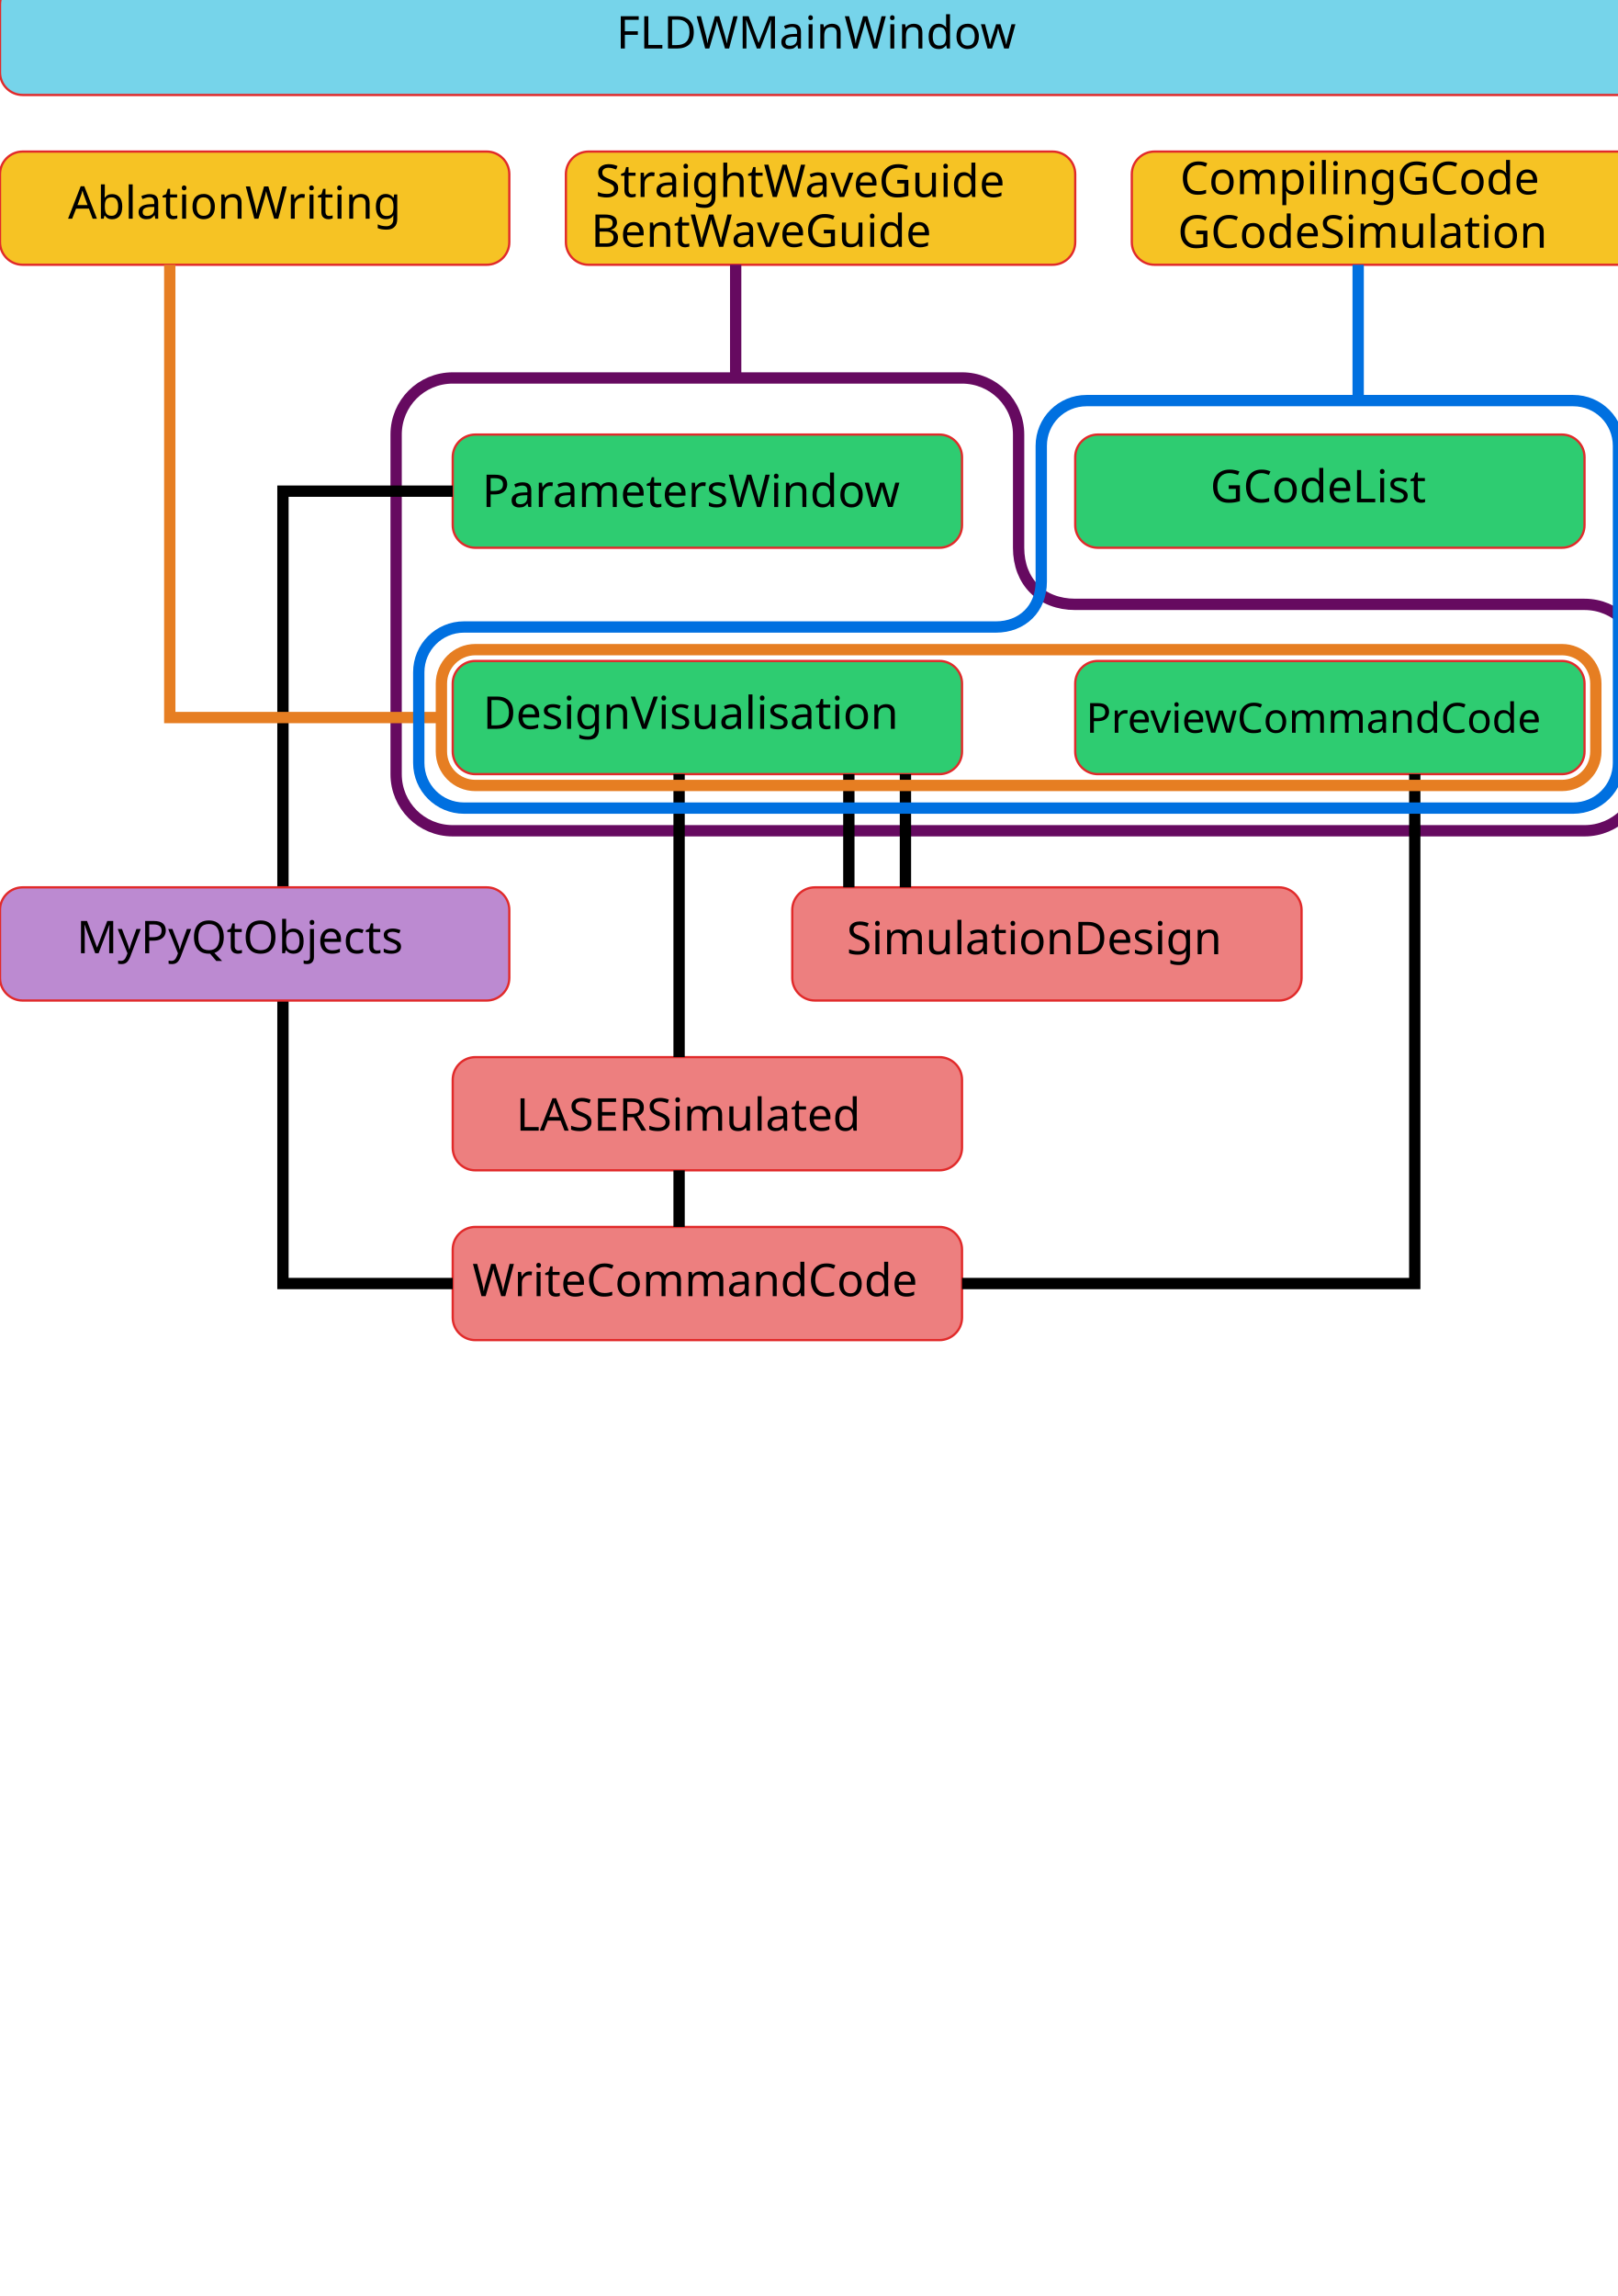
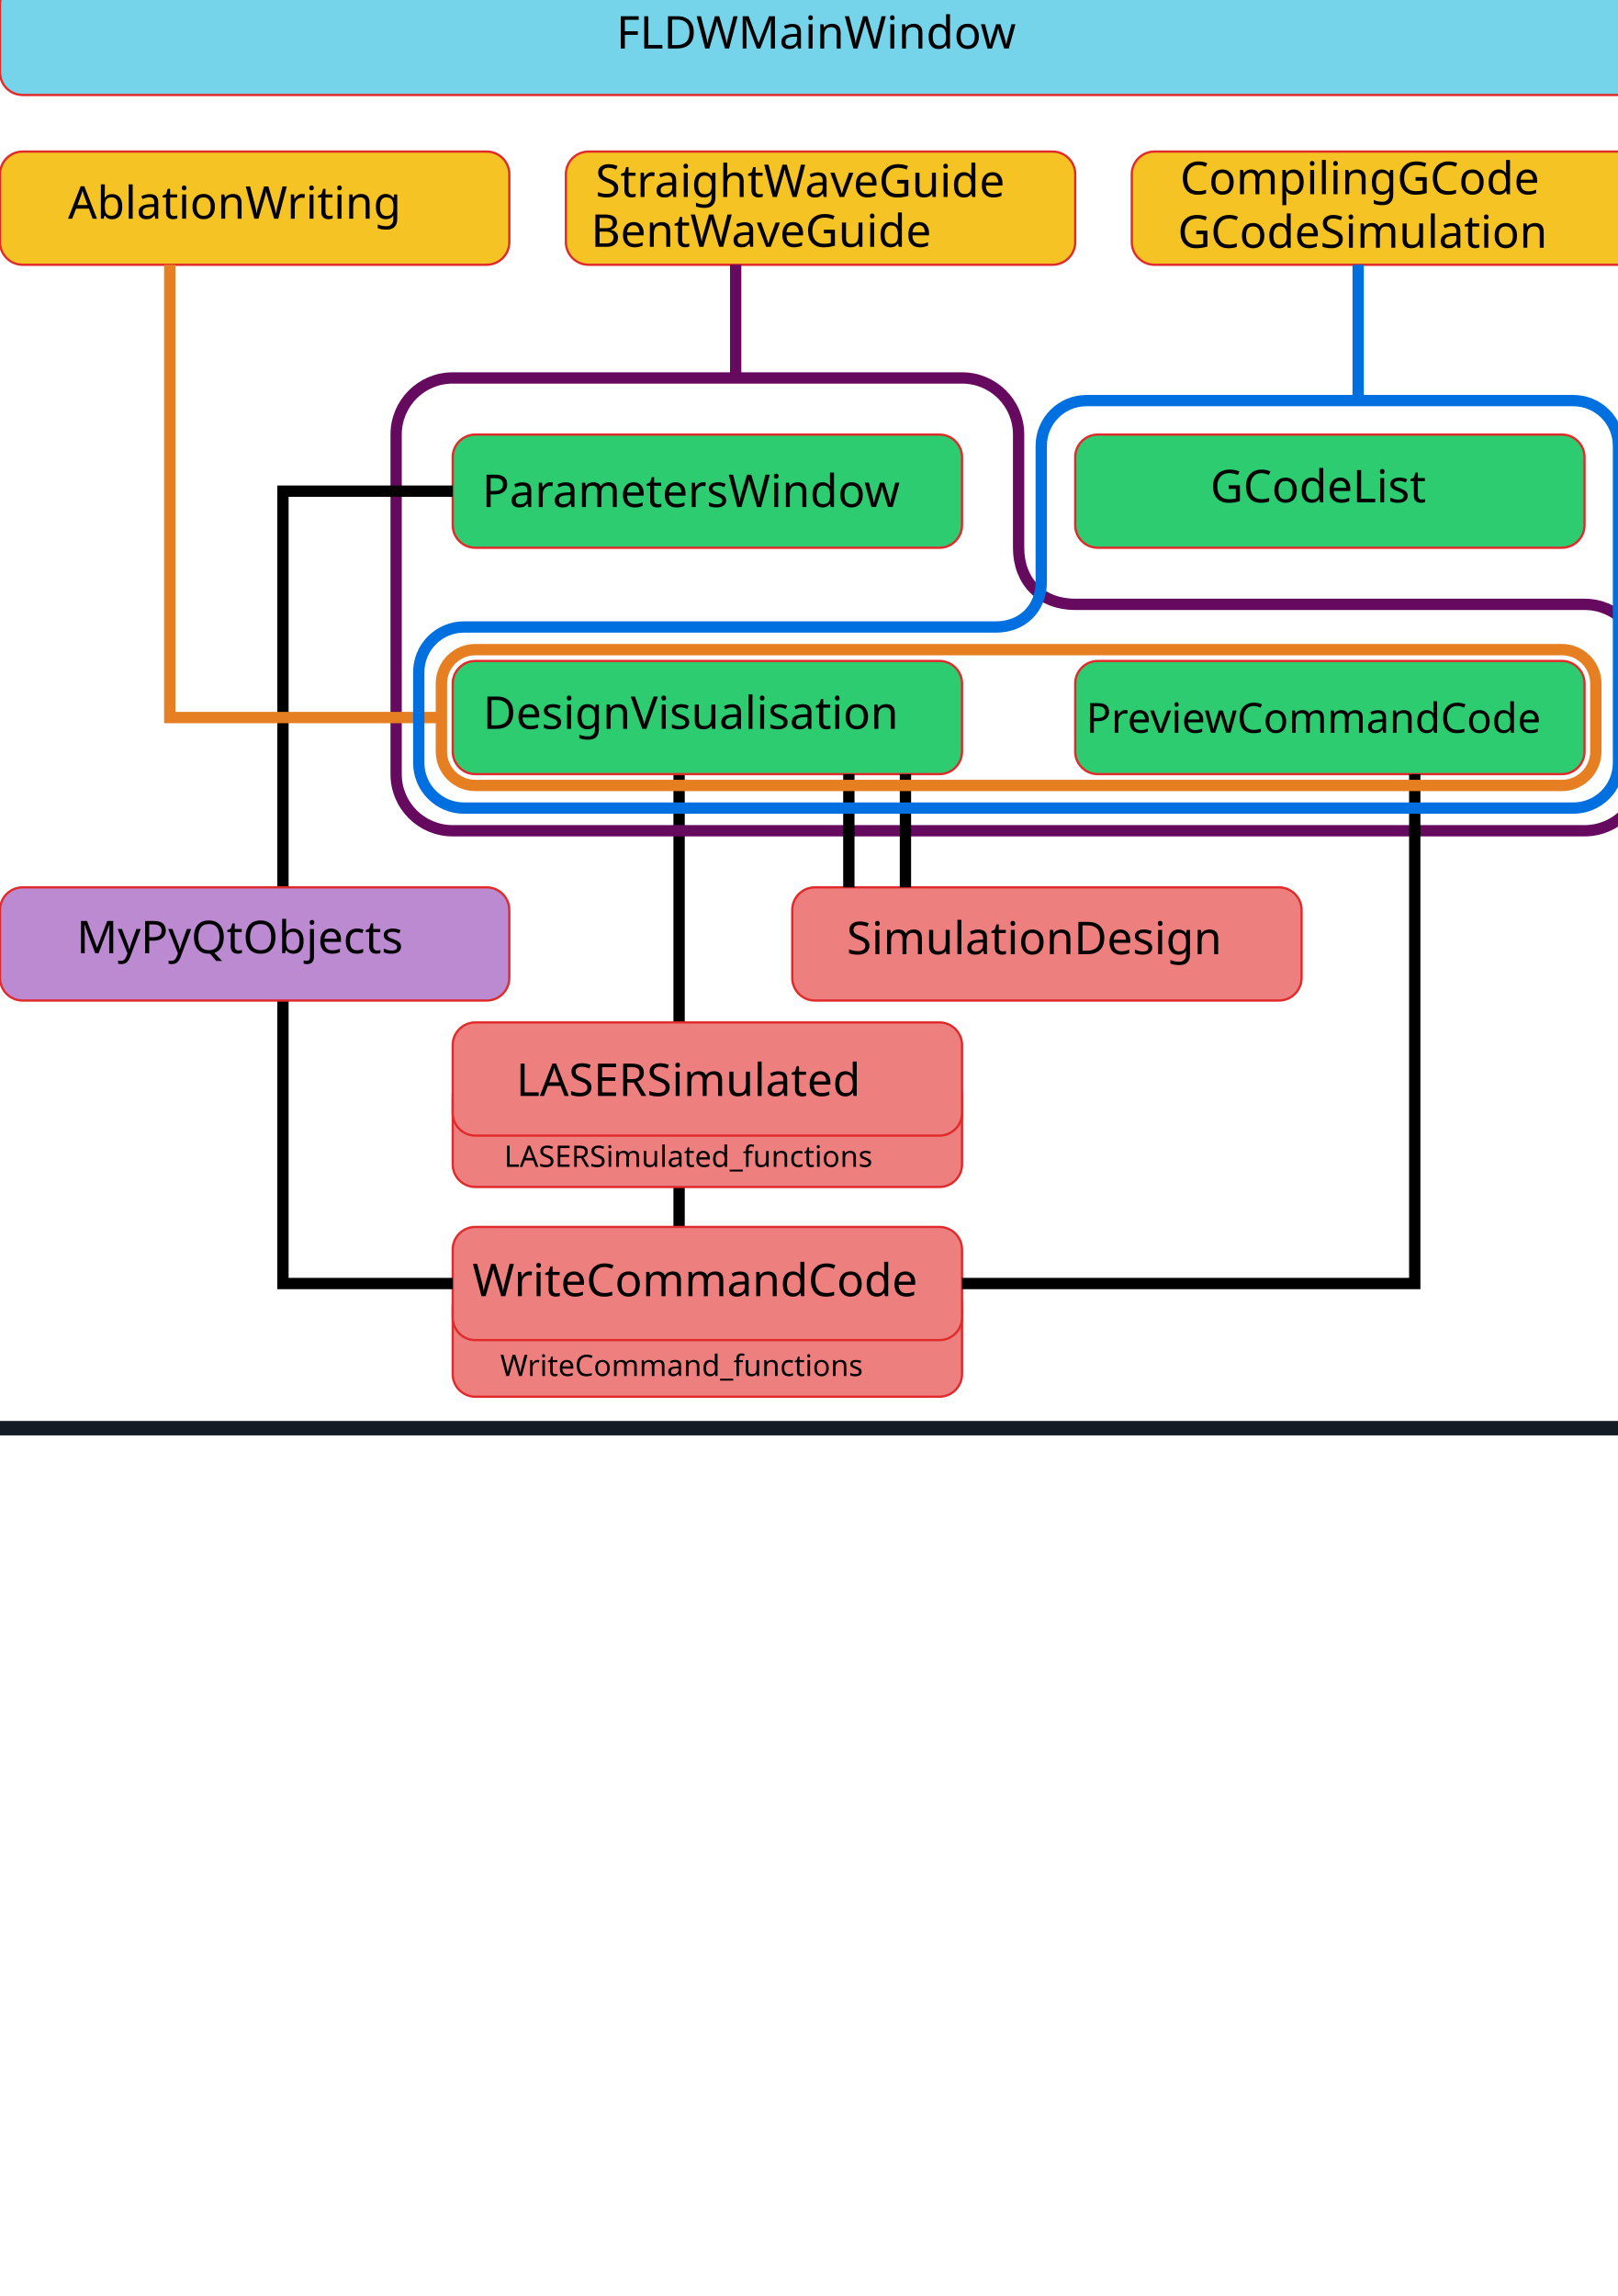
<svg xmlns="http://www.w3.org/2000/svg" width="148mm" height="210mm" viewBox="0 0 148 210" version="1.1" id="svg8">
  <defs id="defs2" />
  <g id="layer1" transform="translate(0,-86.99995)">
+     <path style="fill:none;stroke:#000000;stroke-width:1.035;stroke-linecap:butt;stroke-linejoin:miter;stroke-miterlimit:4;stroke-dasharray:none;stroke-opacity:1" d="m 62.12,157.806 0,41.413" id="path985" />
+     <rect style="opacity:1;fill:#ed7f7f;fill-opacity:1;stroke:#e12a2a;stroke-width:0.207;stroke-linecap:round;stroke-linejoin:miter;stroke-miterlimit:4;stroke-dasharray:none;stroke-dashoffset:0;stroke-opacity:1" id="rect816-3-3-6-3-6-7-5-6-3" width="46.59" height="10.353" x="41.413" y="185.211" ry="2.071" />
+     <rect style="opacity:1;fill:#ed7f7f;fill-opacity:1;stroke:#e12a2a;stroke-width:0.207;stroke-linecap:round;stroke-linejoin:miter;stroke-miterlimit:4;stroke-dasharray:none;stroke-dashoffset:0;stroke-opacity:1" id="rect816-3-3-6-3-6-7-5-6" width="46.59" height="10.353" x="41.413" y="204.396" ry="2.071" />
    <rect style="opacity:1;fill:#f6c324;fill-opacity:1;stroke:#e12a2a;stroke-width:0.207;stroke-linecap:round;stroke-linejoin:miter;stroke-miterlimit:4;stroke-dasharray:none;stroke-dashoffset:0;stroke-opacity:1" id="rect816-3-7" width="46.59" height="10.353" x="103.533" y="100.863" ry="2.071" />
    <rect style="opacity:1;fill:#f6c324;fill-opacity:1;stroke:#e12a2a;stroke-width:0.207;stroke-linecap:round;stroke-linejoin:miter;stroke-miterlimit:4;stroke-dasharray:none;stroke-dashoffset:0;stroke-opacity:1" id="rect816-3-6" width="46.59" height="10.353" x="51.766" y="100.863" ry="2.071" />
    <rect style="opacity:1;fill:#f6c324;fill-opacity:1;stroke:#e12a2a;stroke-width:0.207;stroke-linecap:round;stroke-linejoin:miter;stroke-miterlimit:4;stroke-dasharray:none;stroke-dashoffset:0;stroke-opacity:1" id="rect816-3" width="46.59" height="10.353" x="-4.7683716e-06" y="100.863" ry="2.071" />
    <rect style="opacity:1;fill:#76d4ea;fill-opacity:1;stroke:#e12a2a;stroke-width:0.207;stroke-linecap:round;stroke-linejoin:miter;stroke-miterlimit:4;stroke-dasharray:none;stroke-dashoffset:0;stroke-opacity:1" id="rect816" width="150.122" height="10.353" x="5.9604758e-07" y="85.333" ry="2.071" />
    <text xml:space="preserve" style="font-style:normal;font-weight:normal;font-size:4.141px;line-height:1.25;font-family:sans-serif;letter-spacing:0px;word-spacing:0px;fill:#000000;fill-opacity:1;stroke:none;stroke-width:0.104" x="56.377" y="91.44" id="text820">
      <tspan id="tspan818" x="56.377" y="91.44" style="stroke-width:0.104">FLDWMainWindow</tspan>
    </text>
    <text xml:space="preserve" style="font-style:normal;font-weight:normal;font-size:4.141px;line-height:1.25;font-family:sans-serif;letter-spacing:0px;word-spacing:0px;fill:#000000;fill-opacity:1;stroke:none;stroke-width:0.104" x="6.226" y="107.006" id="text824">
      <tspan id="tspan822" x="6.226" y="107.006" style="stroke-width:0.104">AblationWriting</tspan>
    </text>
    <text xml:space="preserve" style="font-style:normal;font-weight:normal;font-size:4.141px;line-height:1.25;font-family:sans-serif;letter-spacing:0px;word-spacing:0px;fill:#000000;fill-opacity:1;stroke:none;stroke-width:0.104" x="54.061" y="109.576" id="text828">
      <tspan id="tspan826" x="54.061" y="109.576" style="stroke-width:0.104">BentWaveGuide</tspan>
    </text>
    <text xml:space="preserve" style="font-style:normal;font-weight:normal;font-size:4.141px;line-height:1.25;font-family:sans-serif;letter-spacing:0px;word-spacing:0px;fill:#000000;fill-opacity:1;stroke:none;stroke-width:0.104" x="54.473" y="105.015" id="text832">
      <tspan id="tspan830" x="54.473" y="105.015" style="stroke-width:0.104">StraightWaveGuide</tspan>
    </text>
    <text xml:space="preserve" style="font-style:normal;font-weight:normal;font-size:4.141px;line-height:1.25;font-family:sans-serif;letter-spacing:0px;word-spacing:0px;fill:#000000;fill-opacity:1;stroke:none;stroke-width:0.104" x="107.952" y="104.768" id="text836">
      <tspan id="tspan834" x="107.952" y="104.768" style="stroke-width:0.104">CompilingGCode</tspan>
    </text>
    <g id="g951" transform="matrix(0.3913044,0,0,0.3913044,25.88314,88.1784)">
      <rect ry="5.292" y="151.479" x="39.688" height="26.458" width="119.062" id="rect816-3-3-6" style="opacity:1;fill:#2ecc71;fill-opacity:1;stroke:#e12a2a;stroke-width:0.529;stroke-linecap:round;stroke-linejoin:miter;stroke-miterlimit:4;stroke-dasharray:none;stroke-dashoffset:0;stroke-opacity:1" />
      <text id="text840" y="167.354" x="46.759" style="font-style:normal;font-weight:normal;font-size:10.583px;line-height:1.25;font-family:sans-serif;letter-spacing:0px;word-spacing:0px;fill:#000000;fill-opacity:1;stroke:none;stroke-width:0.265" xml:space="preserve">
        <tspan style="stroke-width:0.265" y="167.354" x="46.759" id="tspan838">DesignVisualisation</tspan>
      </text>
    </g>
    <g id="g941" transform="matrix(0.3913044,0,0,0.3913044,77.64947,36.41208)">
      <rect ry="5.292" y="230.854" x="52.917" height="26.458" width="119.062" id="rect816-3-3-6-3-6" style="opacity:1;fill:#2ecc71;fill-opacity:1;stroke:#e12a2a;stroke-width:0.529;stroke-linecap:round;stroke-linejoin:miter;stroke-miterlimit:4;stroke-dasharray:none;stroke-dashoffset:0;stroke-opacity:1" />
      <text id="text844" y="246.698" x="84.497" style="font-style:normal;font-weight:normal;font-size:10.583px;line-height:1.25;font-family:sans-serif;letter-spacing:0px;word-spacing:0px;fill:#000000;fill-opacity:1;stroke:none;stroke-width:0.265" xml:space="preserve">
        <tspan style="stroke-width:0.265" y="246.698" x="84.497" id="tspan842">GCodeList</tspan>
      </text>
    </g>
    <text xml:space="preserve" style="font-style:normal;font-weight:normal;font-size:4.141px;line-height:1.25;font-family:sans-serif;letter-spacing:0px;word-spacing:0px;fill:#000000;fill-opacity:1;stroke:none;stroke-width:0.104" x="107.741" y="109.662" id="text833">
      <tspan id="tspan831" x="107.741" y="109.662" style="stroke-width:0.104">GCodeSimulation</tspan>
    </text>
-     <g id="g931" transform="matrix(0.3913044,0,0,0.3913044,-56.94295,77.82512)">
+     <g id="g931" transform="matrix(0.3913044,0,0,0.3913044,-56.94295,74.65012)">
      <rect ry="5.292" y="270.542" x="251.354" height="26.458" width="119.062" id="rect816-3-3-6-3-6-7-3" style="opacity:1;fill:#ed7f7f;fill-opacity:1;stroke:#e12a2a;stroke-width:0.529;stroke-linecap:round;stroke-linejoin:miter;stroke-miterlimit:4;stroke-dasharray:none;stroke-dashoffset:0;stroke-opacity:1" />
      <text id="text837" y="287.726" x="266.171" style="font-style:normal;font-weight:normal;font-size:10.583px;line-height:1.25;font-family:sans-serif;letter-spacing:0px;word-spacing:0px;fill:#000000;fill-opacity:1;stroke:none;stroke-width:0.265" xml:space="preserve">
        <tspan style="stroke-width:0.265" y="287.726" x="266.171" id="tspan835">LASERSimulated</tspan>
      </text>
    </g>
    <g id="g956" transform="matrix(0.3913044,0,0,0.3913044,25.88316,83.00173)">
      <rect ry="5.292" y="111.792" x="39.688" height="26.458" width="119.062" id="rect816-3-3" style="opacity:1;fill:#2ecc71;fill-opacity:1;stroke:#e12a2a;stroke-width:0.529;stroke-linecap:round;stroke-linejoin:miter;stroke-miterlimit:4;stroke-dasharray:none;stroke-dashoffset:0;stroke-opacity:1" />
      <text id="text845" y="128.725" x="46.567" style="font-style:normal;font-weight:normal;font-size:10.583px;line-height:1.25;font-family:sans-serif;letter-spacing:0px;word-spacing:0px;fill:#000000;fill-opacity:1;stroke:none;stroke-width:0.265" xml:space="preserve">
        <tspan style="stroke-width:0.265" y="128.725" x="46.567" id="tspan843">ParametersWindow</tspan>
      </text>
    </g>
    <g id="g946" transform="matrix(0.3913044,0,0,0.3913044,72.47284,72.6485)">
      <rect ry="5.292" y="191.167" x="66.146" height="26.458" width="119.062" id="rect816-3-3-6-3" style="opacity:1;fill:#2ecc71;fill-opacity:1;stroke:#e12a2a;stroke-width:0.529;stroke-linecap:round;stroke-linejoin:miter;stroke-miterlimit:4;stroke-dasharray:none;stroke-dashoffset:0;stroke-opacity:1" />
      <text id="text849" y="207.954" x="68.693" style="font-style:normal;font-weight:normal;font-size:9.705px;line-height:1.25;font-family:sans-serif;letter-spacing:0px;word-spacing:0px;fill:#000000;fill-opacity:1;stroke:none;stroke-width:0.243" xml:space="preserve">
        <tspan style="stroke-width:0.243" y="207.954" x="68.693" id="tspan847">PreviewCommandCode</tspan>
      </text>
    </g>
    <g id="g936" transform="matrix(0.3913044,0,0,0.3913044,-25.88317,51.94198)">
      <rect ry="5.292" y="297" x="251.354" height="26.458" width="119.062" id="rect816-3-3-6-3-6-7-56" style="opacity:1;fill:#ed7f7f;fill-opacity:1;stroke:#e12a2a;stroke-width:0.529;stroke-linecap:round;stroke-linejoin:miter;stroke-miterlimit:4;stroke-dasharray:none;stroke-dashoffset:0;stroke-opacity:1" />
      <text id="text853" y="312.629" x="264.081" style="font-style:normal;font-weight:normal;font-size:10.583px;line-height:1.25;font-family:sans-serif;letter-spacing:0px;word-spacing:0px;fill:#000000;fill-opacity:1;stroke:none;stroke-width:0.265" xml:space="preserve">
        <tspan style="stroke-width:0.265" y="312.629" x="264.081" id="tspan851">SimulationDesign</tspan>
      </text>
    </g>
    <g id="g926" transform="matrix(0.3913044,0,0,0.3913044,-56.94296,108.8849)">
      <rect ry="5.292" y="230.854" x="251.354" height="26.458" width="119.062" id="rect816-3-3-6-3-6-7-5" style="opacity:1;fill:#ed7f7f;fill-opacity:1;stroke:#e12a2a;stroke-width:0.529;stroke-linecap:round;stroke-linejoin:miter;stroke-miterlimit:4;stroke-dasharray:none;stroke-dashoffset:0;stroke-opacity:1" />
      <text id="text857" y="247.039" x="255.956" style="font-style:normal;font-weight:normal;font-size:10.583px;line-height:1.25;font-family:sans-serif;letter-spacing:0px;word-spacing:0px;fill:#000000;fill-opacity:1;stroke:none;stroke-width:0.265" xml:space="preserve">
        <tspan style="stroke-width:0.265" y="247.039" x="255.956" id="tspan855">WriteCommandCode </tspan>
      </text>
    </g>
    <path style="fill:none;stroke:#660a60;stroke-width:1.035;stroke-linecap:butt;stroke-linejoin:miter;stroke-miterlimit:4;stroke-dasharray:none;stroke-opacity:1" d="m 67.296,111.216 v 10.353" id="path976" />
    <path style="opacity:1;fill:none;fill-opacity:1;stroke:#660a60;stroke-width:1.035;stroke-linecap:round;stroke-linejoin:miter;stroke-miterlimit:4;stroke-dasharray:none;stroke-dashoffset:0;stroke-opacity:1" d="m 41.413,121.57 c -2.868,0 -5.177,2.309 -5.177,5.177 v 31.06 c 0,2.868 2.309,5.177 5.177,5.177 h 36.236 10.353 56.943 c 2.868,0 5.177,-2.309 5.177,-5.177 v -10.353 c 0,-2.868 -2.309,-5.177 -5.177,-5.177 l -46.59,-2e-5 c -3.106,0 -5.177,-2.071 -5.177,-5.177 l -8e-6,-10.353 c 0,-2.868 -2.309,-5.177 -5.177,-5.177 z" id="rect978" />
-     <path style="fill:none;stroke:#000000;stroke-width:1.035;stroke-linecap:butt;stroke-linejoin:miter;stroke-miterlimit:4;stroke-dasharray:none;stroke-opacity:1" d="m 62.12,157.806 v 25.883" id="path985" />
    <path style="fill:none;stroke:#000000;stroke-width:1.035;stroke-linecap:butt;stroke-linejoin:miter;stroke-miterlimit:4;stroke-dasharray:none;stroke-opacity:1" d="m 82.826,157.806 v 10.353" id="path987" />
    <path style="fill:none;stroke:#000000;stroke-width:1.035;stroke-linecap:butt;stroke-linejoin:miter;stroke-miterlimit:4;stroke-dasharray:none;stroke-opacity:1" d="m 77.649,157.806 v 10.353" id="path989" />
-     <path style="fill:none;stroke:#000000;stroke-width:1.035;stroke-linecap:butt;stroke-linejoin:miter;stroke-miterlimit:4;stroke-dasharray:none;stroke-opacity:1" d="m 62.12,194.043 v 5.177" id="path991" />
    <path style="fill:none;stroke:#000000;stroke-width:1.035;stroke-linecap:butt;stroke-linejoin:miter;stroke-miterlimit:4;stroke-dasharray:none;stroke-opacity:1" d="M 41.413,131.923 H 25.883 v 72.473 l 15.53,-5e-5" id="path993" />
    <path style="fill:none;stroke:#000000;stroke-width:1.035;stroke-linecap:butt;stroke-linejoin:miter;stroke-miterlimit:4;stroke-dasharray:none;stroke-opacity:1" d="M 88.003,204.396 H 129.416 V 157.806" id="path995" />
    <g id="g875" style="stroke:#e67e22" transform="matrix(0.3913044,0,0,0.3913044,-88.00273,403.9529)">
      <rect ry="7.937" y="-658.146" x="328.083" height="31.75" width="269.875" id="rect874" style="opacity:1;fill:none;fill-opacity:1;stroke:#e67e22;stroke-width:2.646;stroke-linecap:round;stroke-linejoin:miter;stroke-miterlimit:4;stroke-dasharray:none;stroke-dashoffset:0;stroke-opacity:1" />
      <path id="path876" d="M 328.083,-642.271 H 264.583 V -748.104" style="fill:none;stroke:#e67e22;stroke-width:2.646;stroke-linecap:butt;stroke-linejoin:miter;stroke-miterlimit:4;stroke-dasharray:none;stroke-opacity:1" />
    </g>
    <g id="g921" transform="matrix(0.3913044,0,0,0.3913044,-93.17936,93.35498)">
      <rect ry="5.292" y="191.167" x="238.125" height="26.458" width="119.062" id="rect816-3-3-6-3-6-7" style="opacity:1;fill:#bc8ad1;fill-opacity:1;stroke:#e12a2a;stroke-width:0.529;stroke-linecap:round;stroke-linejoin:miter;stroke-miterlimit:4;stroke-dasharray:none;stroke-dashoffset:0;stroke-opacity:1" />
      <text id="text841" y="206.577" x="256.031" style="font-style:normal;font-weight:normal;font-size:10.583px;line-height:1.25;font-family:sans-serif;letter-spacing:0px;word-spacing:0px;fill:#000000;fill-opacity:1;stroke:none;stroke-width:0.265" xml:space="preserve">
        <tspan style="stroke-width:0.265" y="206.577" x="256.031" id="tspan839">MyPyQtObjects</tspan>
      </text>
    </g>
    <g id="g897" style="stroke:#0070e0" transform="matrix(0.3913044,0,0,0.3913044,-88.00273,403.9529)">
      <path id="path983" d="m 542.396,-748.104 v 31.75" style="fill:none;stroke:#0070e0;stroke-width:2.646;stroke-linecap:butt;stroke-linejoin:miter;stroke-miterlimit:4;stroke-dasharray:none;stroke-opacity:1" />
      <path id="rect880" transform="matrix(0.2645833,0,0,0.2645833,0,-892)" d="m 1810,663.857 c -22.16,0 -40,17.84 -40,40 V 823.858 c 0,24 -17,40 -40,40 l -470,-8.8e-4 c -22.16,-4e-5 -40,17.84 -40,40 v 80 c 0,22.16 17.84,40 40,40 h 550 110 320 c 22.16,0 40,-17.84 40,-40 v -280 c 0,-22.16 -17.84,-40 -40,-40 z" style="opacity:1;fill:none;fill-opacity:1;stroke:#0070e0;stroke-width:10;stroke-linecap:round;stroke-linejoin:miter;stroke-miterlimit:4;stroke-dasharray:none;stroke-dashoffset:0;stroke-opacity:1" />
    </g>
+     <text xml:space="preserve" style="font-style:normal;font-weight:normal;font-size:8.467px;line-height:1.25;font-family:sans-serif;letter-spacing:0px;word-spacing:0px;fill:#000000;fill-opacity:1;stroke:none;stroke-width:0.265" x="29.611" y="79.235" id="text877">
+       <tspan id="tspan875" x="29.611" y="79.235" style="stroke-width:0.265">Application architecture</tspan>
+     </text>
+     <rect style="opacity:1;fill:none;fill-opacity:1;stroke:#151b25;stroke-width:1.323;stroke-linecap:round;stroke-linejoin:miter;stroke-miterlimit:4;stroke-dasharray:none;stroke-dashoffset:0;stroke-opacity:1" id="rect879" width="161.396" height="145.521" x="-5.292" y="72.104" />
+     <text xml:space="preserve" style="font-style:normal;font-weight:normal;font-size:2.71px;line-height:1.25;font-family:sans-serif;letter-spacing:0px;word-spacing:0px;fill:#000000;fill-opacity:1;stroke:none;stroke-width:0.085" x="45.765" y="212.853" id="text910">
+       <tspan id="tspan908" x="45.765" y="212.853" style="stroke-width:0.085">WriteCommand_functions</tspan>
+     </text>
+     <text xml:space="preserve" style="font-style:normal;font-weight:normal;font-size:2.71px;line-height:1.25;font-family:sans-serif;letter-spacing:0px;word-spacing:0px;fill:#000000;fill-opacity:1;stroke:none;stroke-width:0.085" x="46.122" y="193.729" id="text910-5">
+       <tspan id="tspan908-6" x="46.122" y="193.729" style="stroke-width:0.085">LASERSimulated_functions</tspan>
+     </text>
  </g>
</svg>
